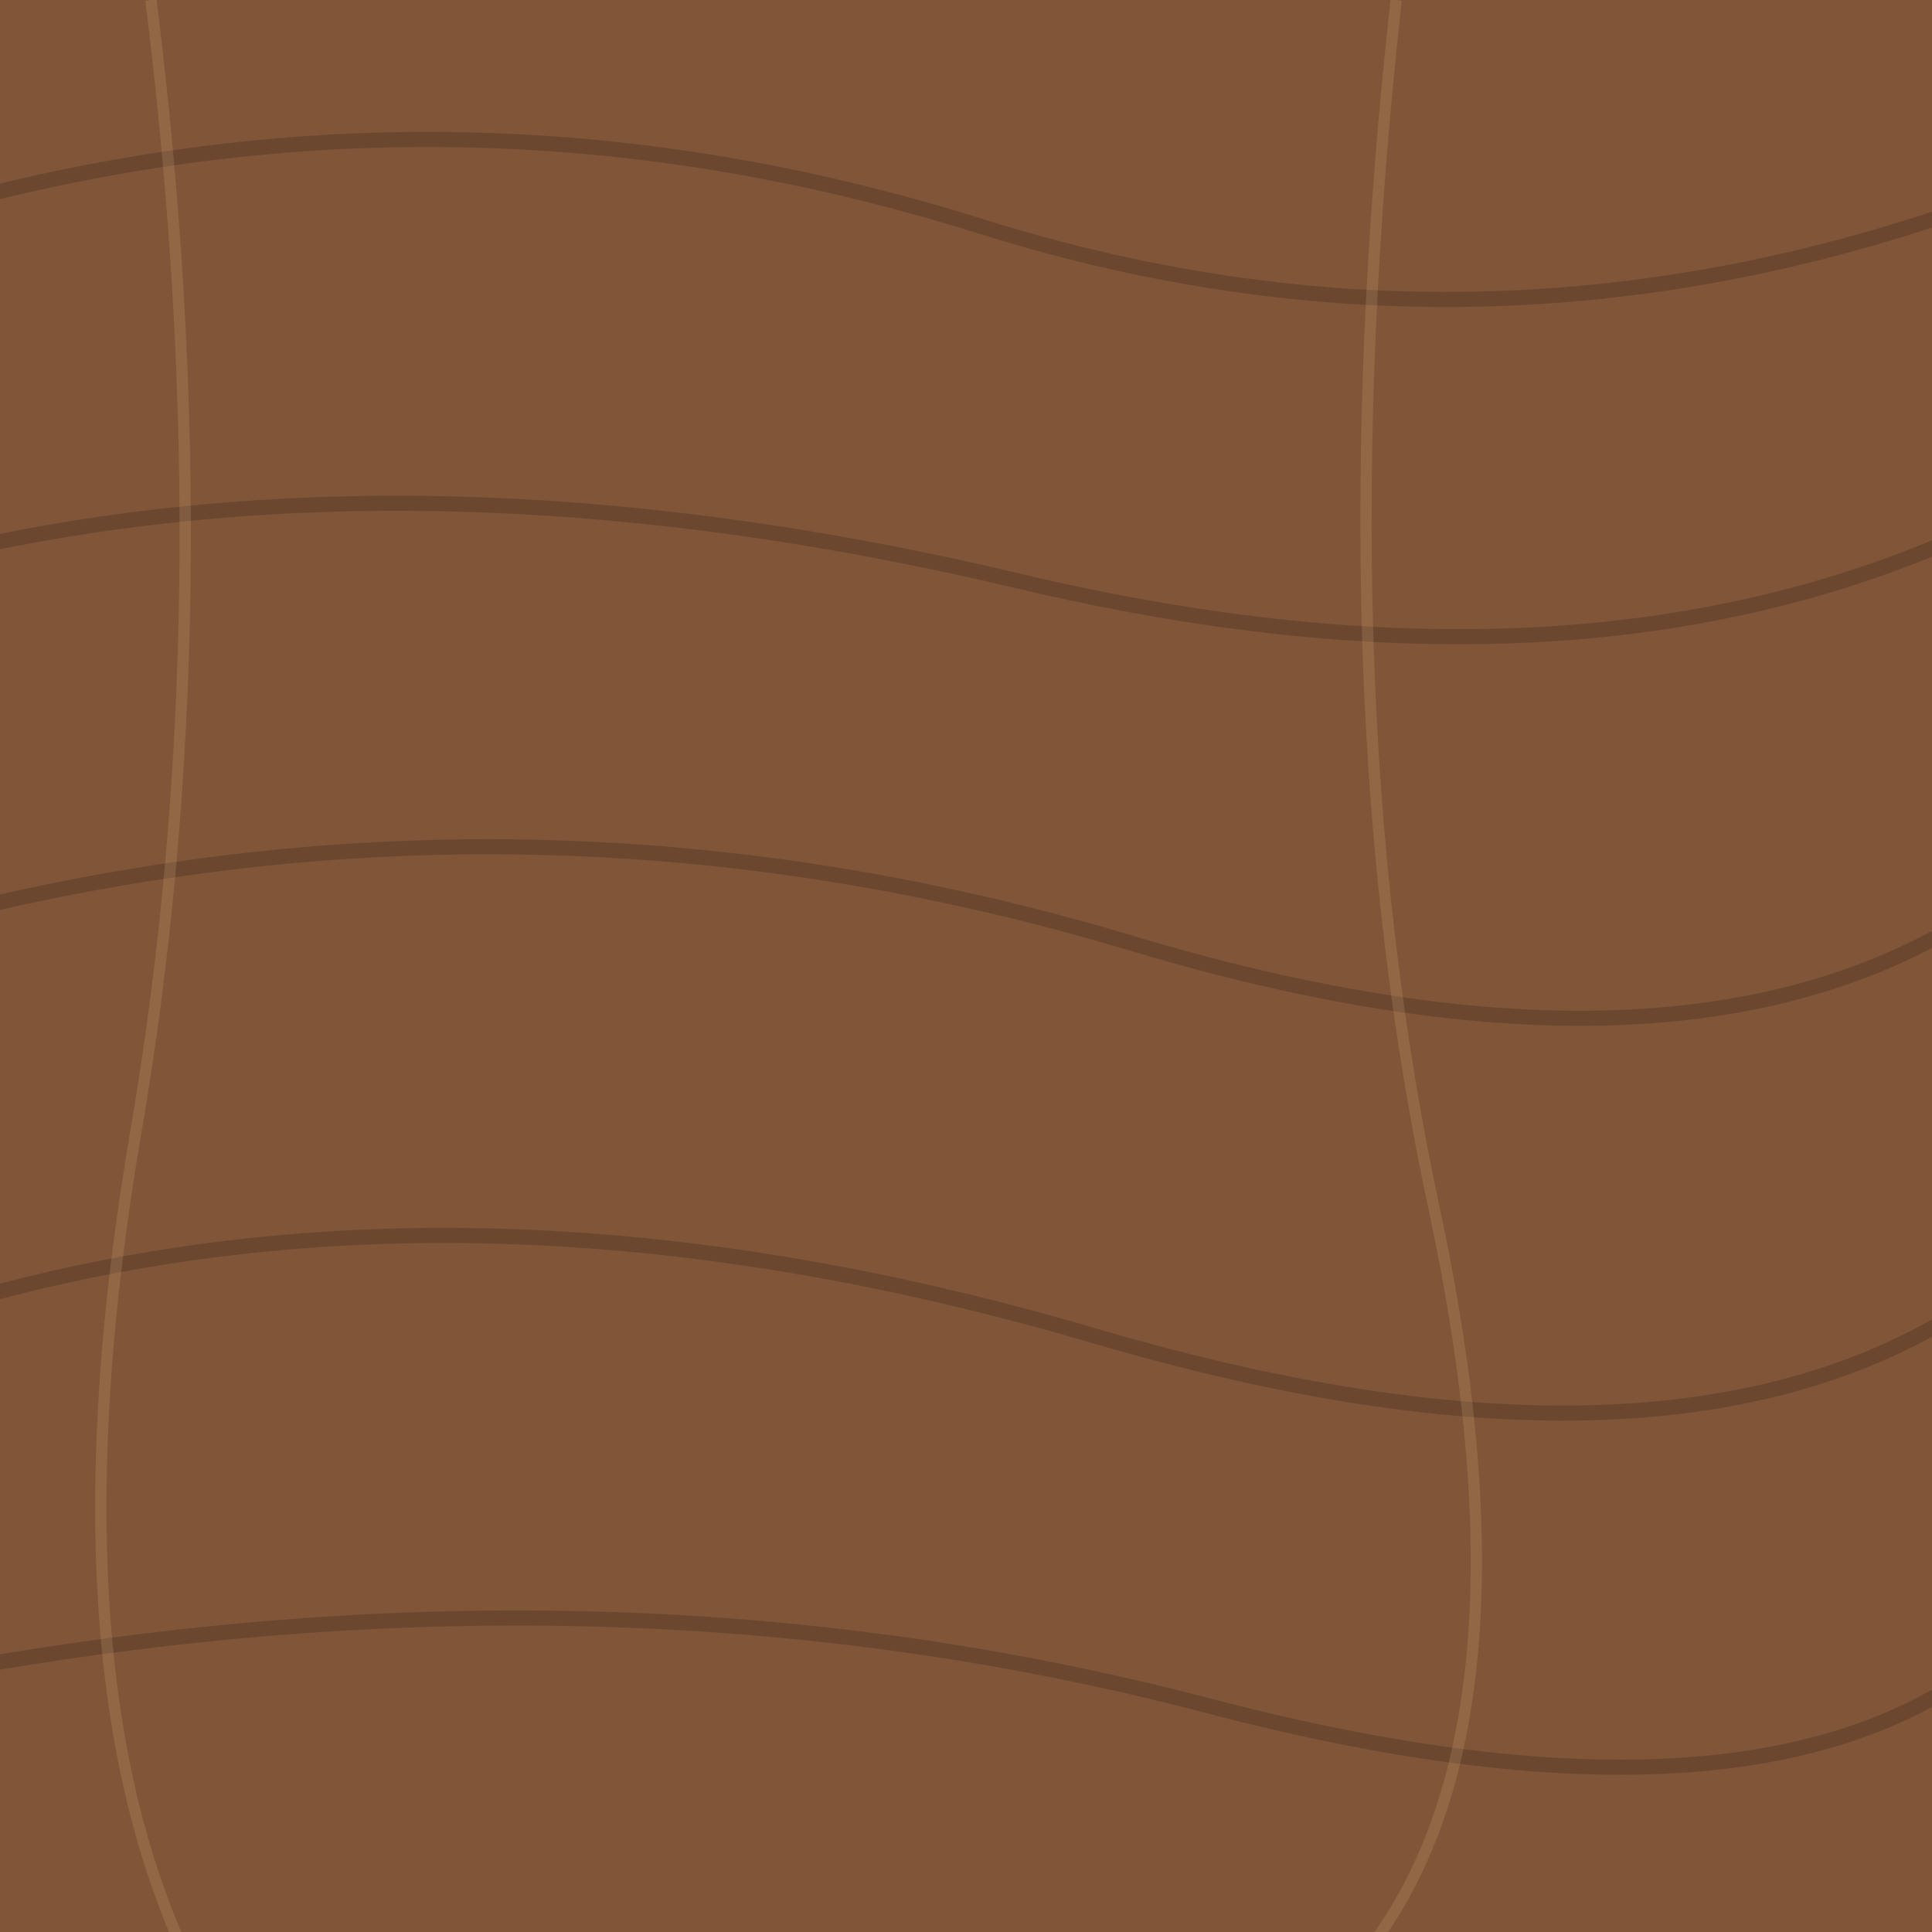
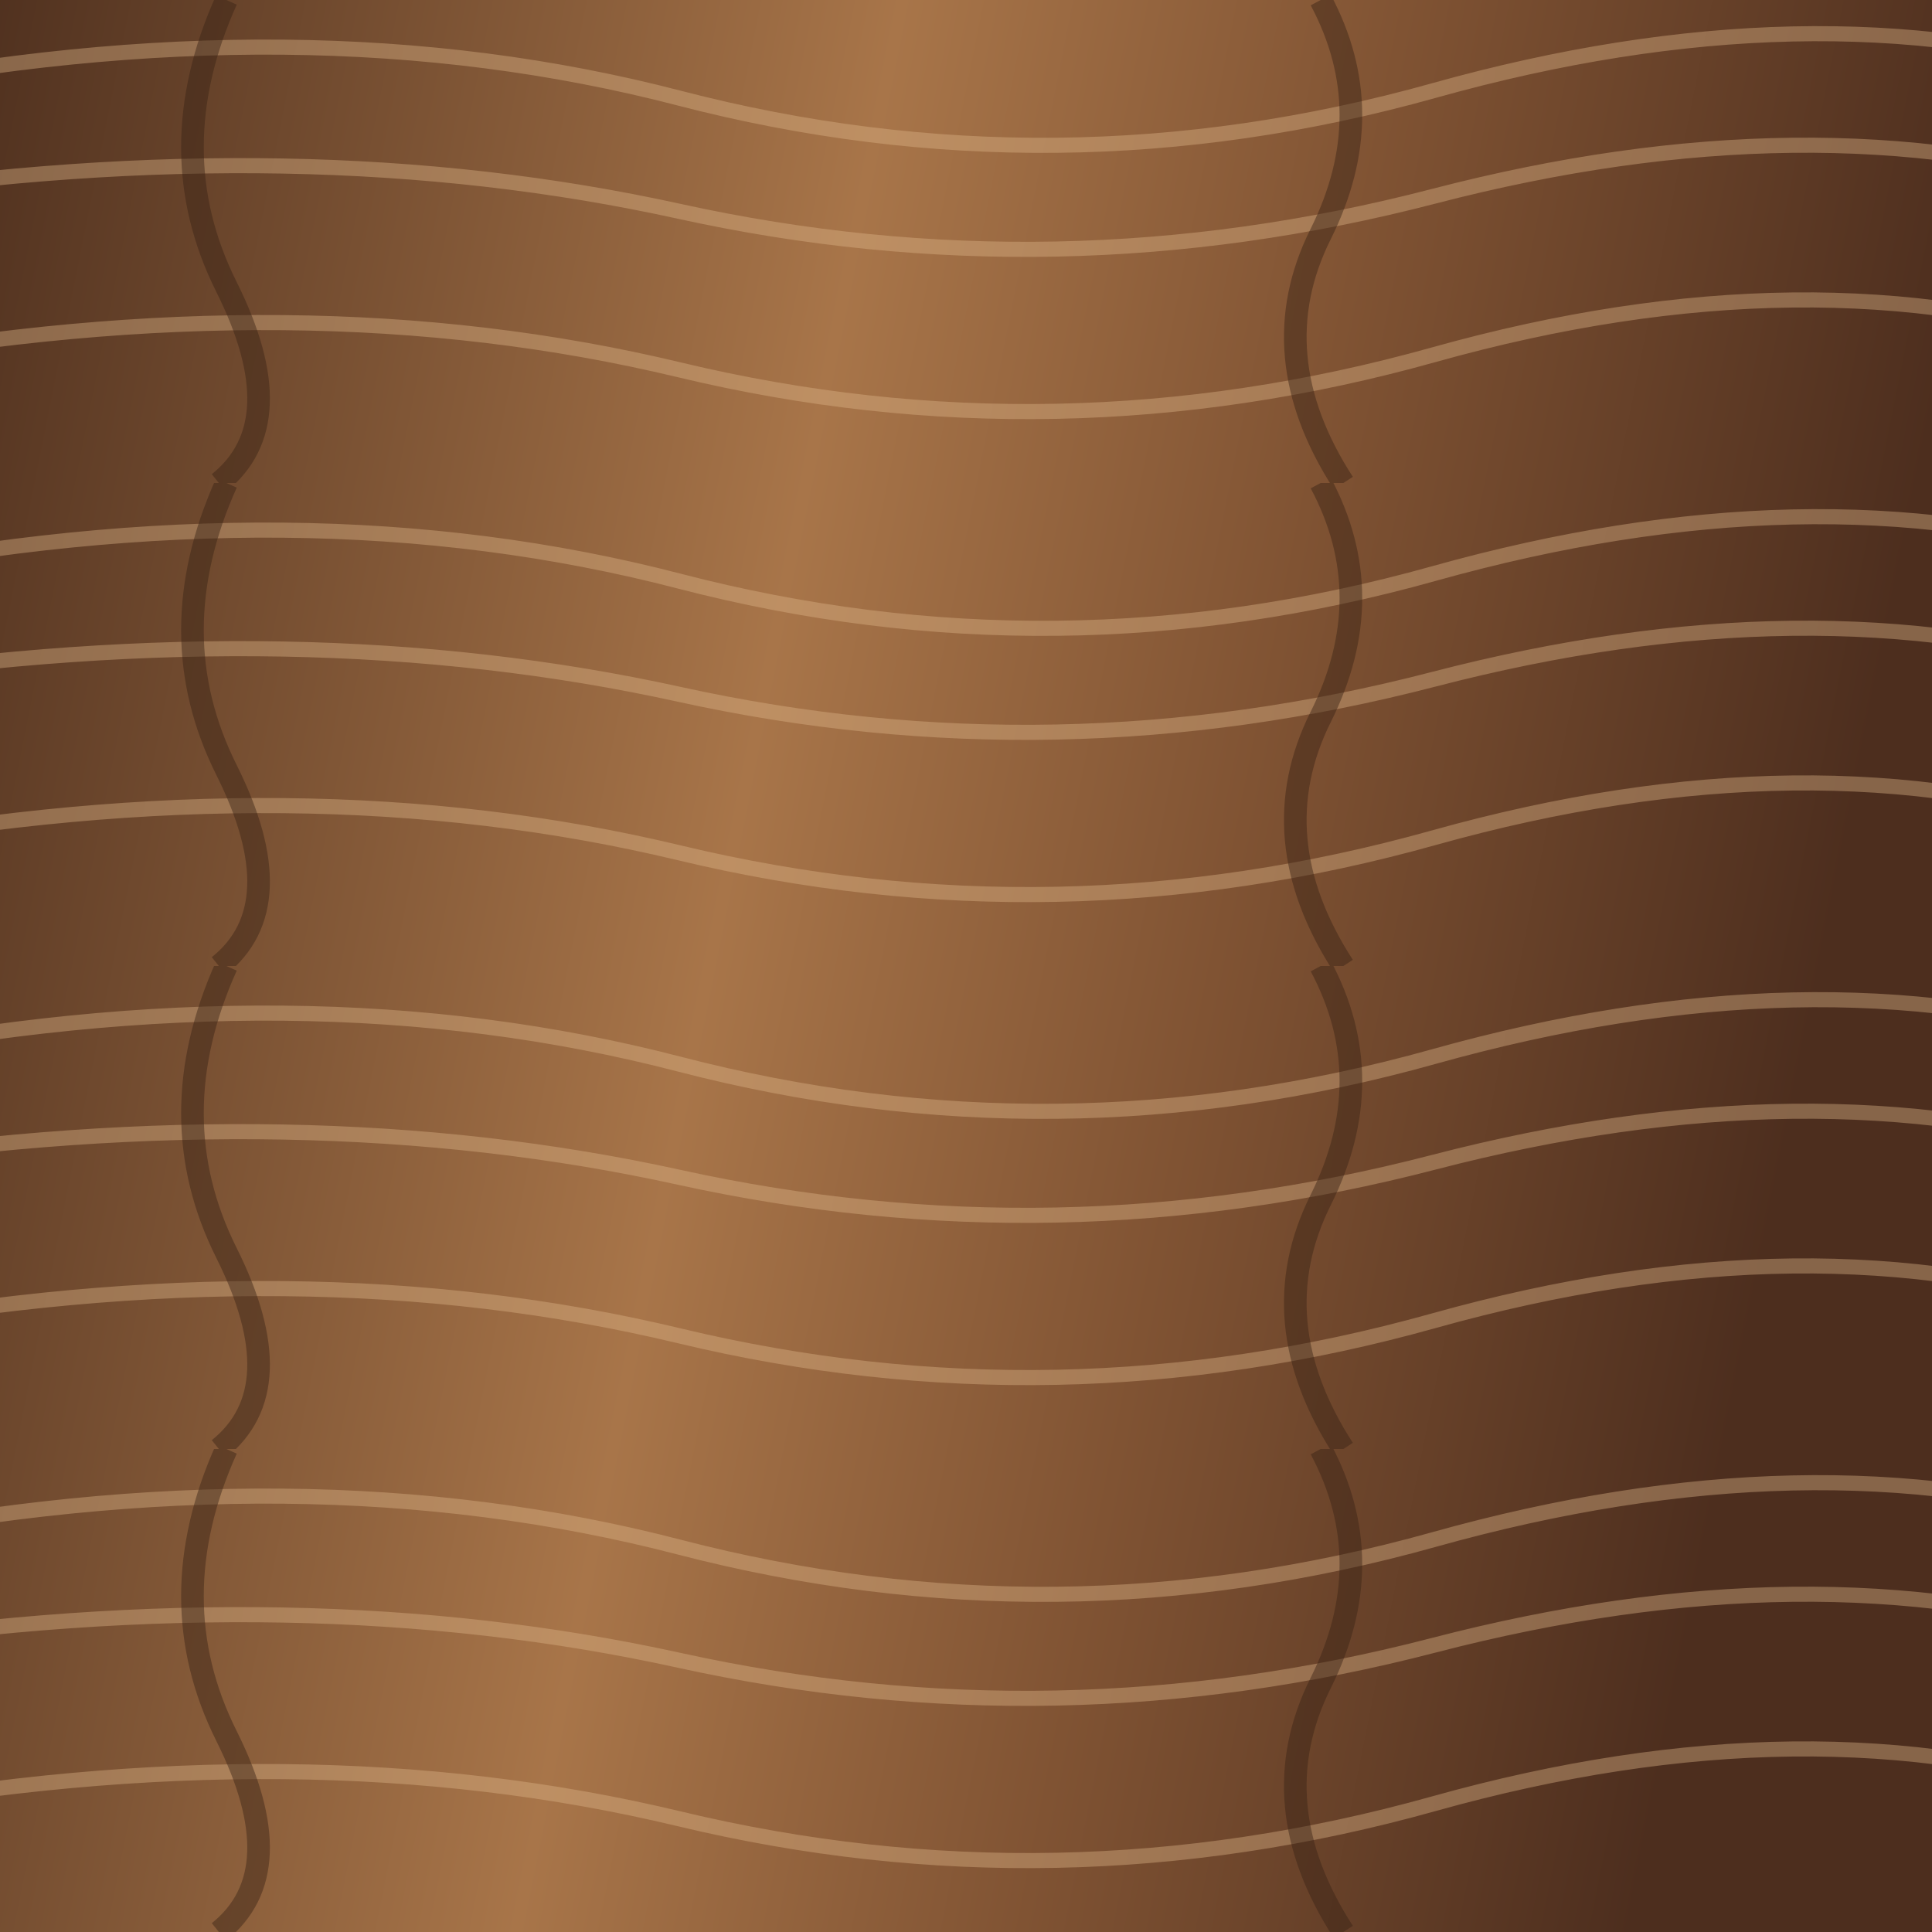
<svg xmlns="http://www.w3.org/2000/svg" width="4096" height="4096" viewBox="0 0 256 256">
-   <rect width="256" height="256" fill="#805538" />
-   <g fill="none" stroke="#382419" stroke-opacity=".28">
-     <path d="M-10 28 Q60 8 130 30 T270 24 M-10 74 Q55 58 135 77 T270 66 M-10 122 Q70 101 150 125 T270 115 M-10 174 Q60 152 145 177 T270 166 M-10 222 Q80 205 160 226 T270 214" stroke-width="2" />
-     <path d="M20 0 Q30 80 18 150 T25 260 M185 0 Q175 90 190 160 T180 260" stroke="#e2bb8a" stroke-opacity=".18" stroke-width="1.5" />
-   </g>
+   <defs>
+     <linearGradient id="g" x2="1" y2=".2">
+       <stop stop-color="#50311f" />
+       <stop offset=".45" stop-color="#a87549" />
+       <stop offset=".7" stop-color="#805333" />
+       <stop offset="1" stop-color="#4d2e1e" />
+     </linearGradient>
+     <pattern id="p" width="256" height="64" patternUnits="userSpaceOnUse">
+       <path d="M-20 12Q40 0 90 13T190 12T280 10 M-20 26Q40 17 90 28T190 26T280 25 M-20 48Q40 37 90 49T190 47T280 46" fill="none" stroke="#e0b889" stroke-opacity=".4" stroke-width="2" />
+       <path d="M30 0q-9 20 0 38t-1 26 M175 0q8 15 0 31t3 33" fill="none" stroke="#392316" stroke-opacity=".45" stroke-width="3" />
+     </pattern>
+   </defs>
+   <rect width="256" height="256" fill="url(#g)" />
+   <rect width="256" height="256" fill="url(#p)" />
</svg>
